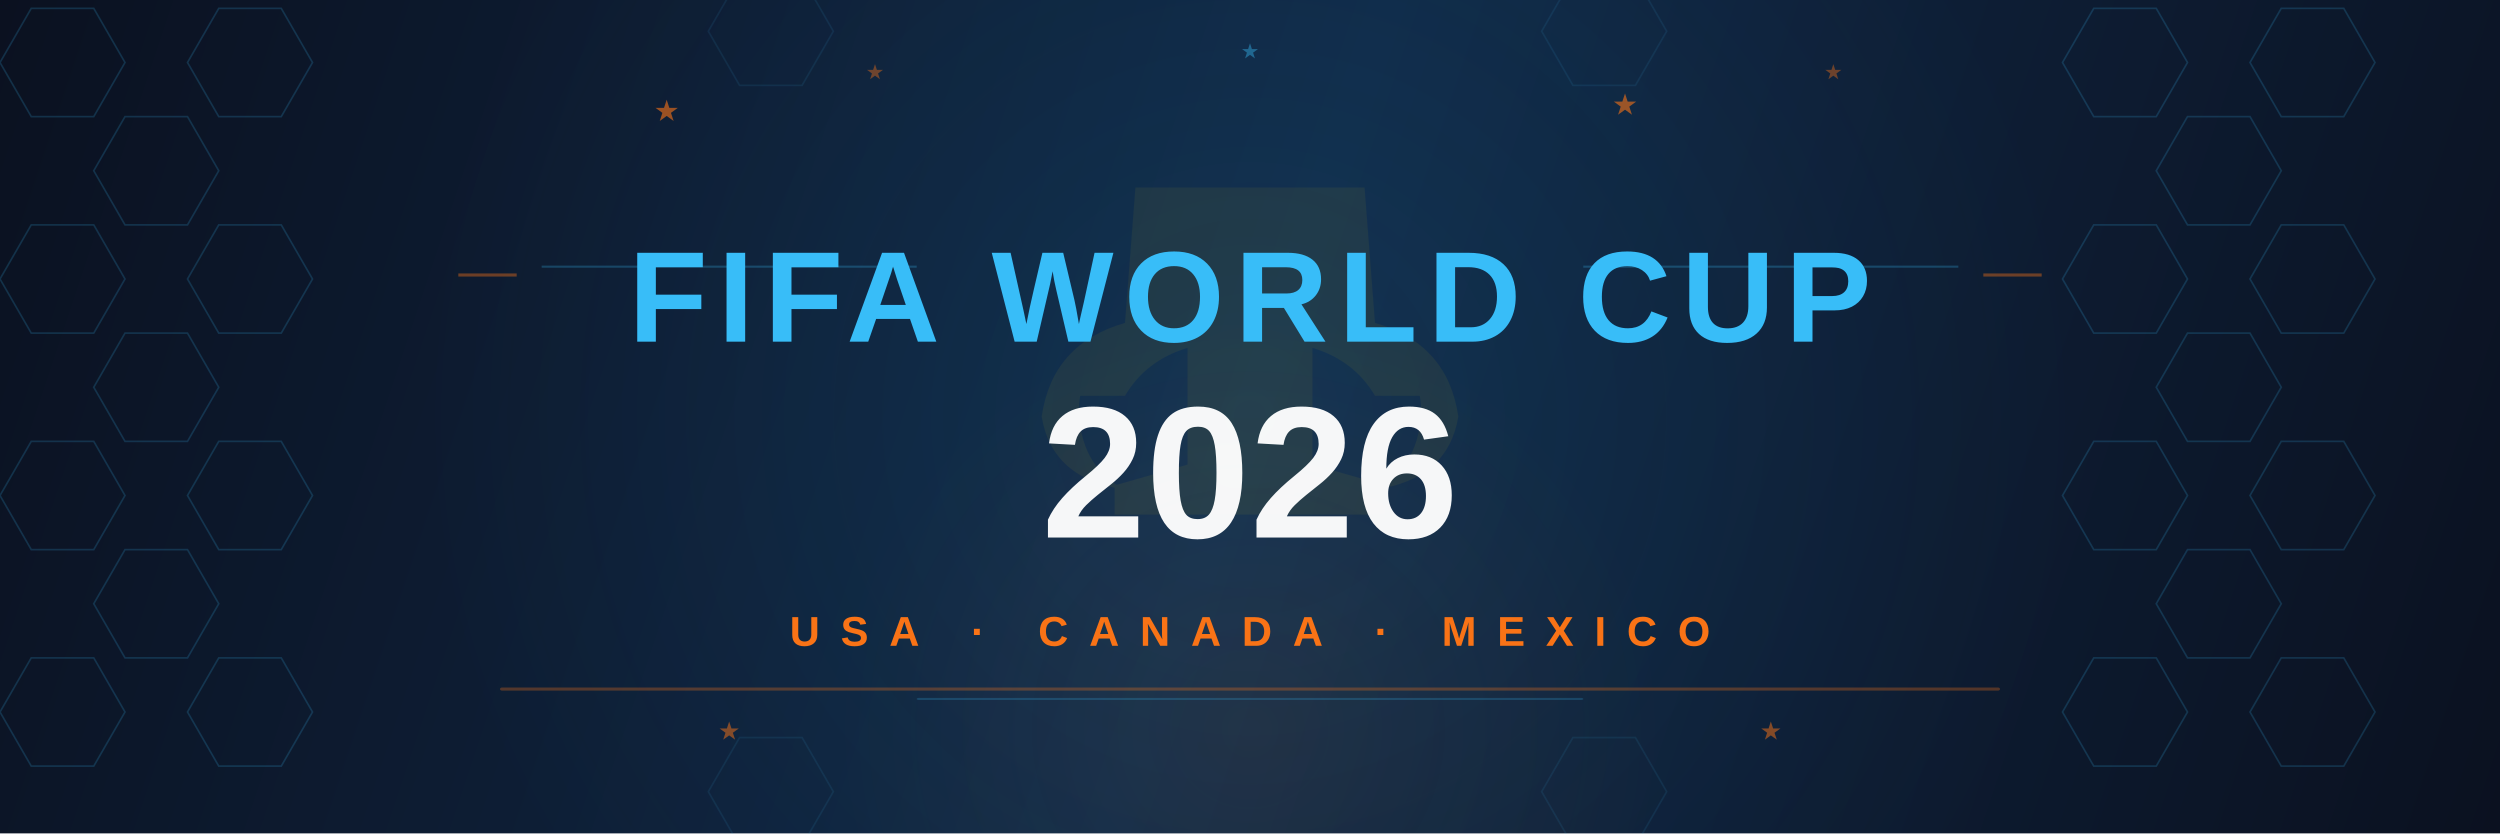
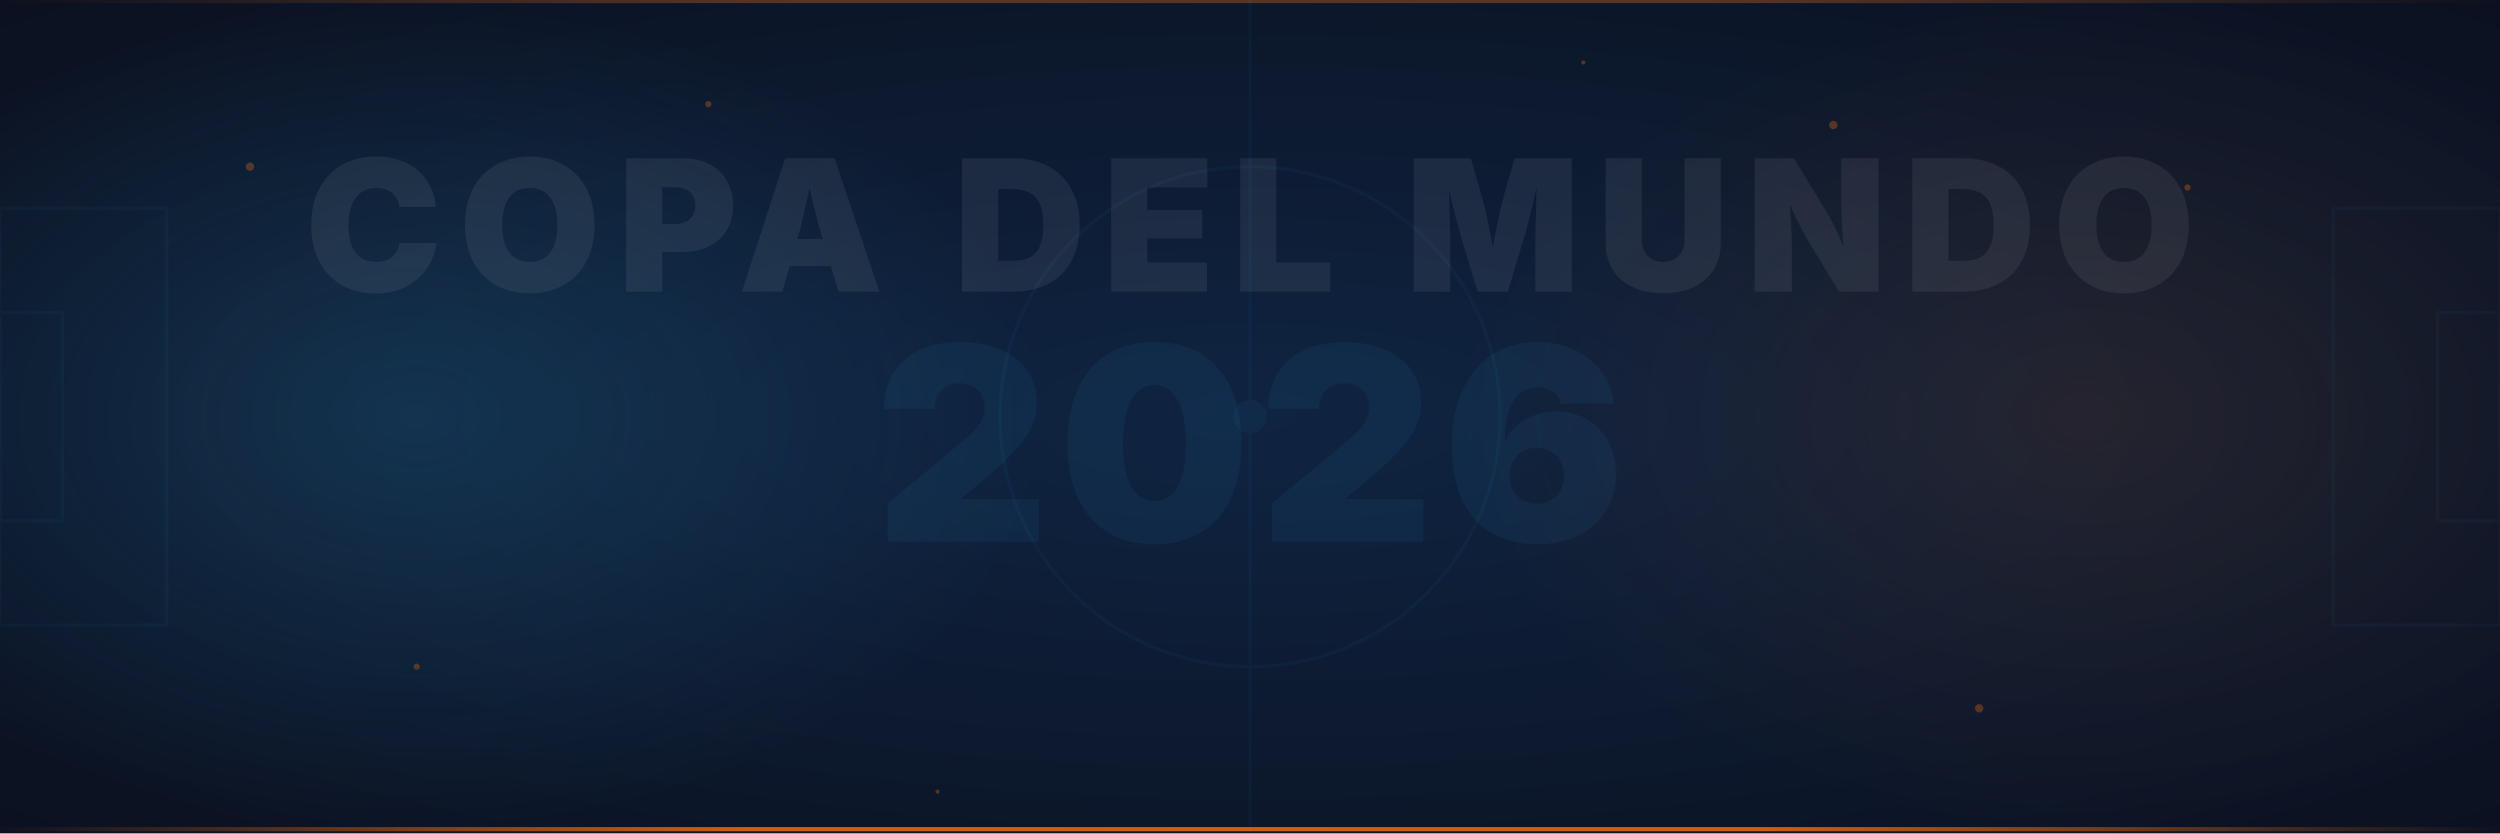
- <svg xmlns="http://www.w3.org/2000/svg" viewBox="0 0 1200 400" width="1200" height="400">
+ <svg xmlns="http://www.w3.org/2000/svg" viewBox="0 0 1200 400" preserveAspectRatio="xMidYMid slice">
  <defs>
-     <linearGradient id="bgGrad" x1="0" y1="0" x2="1200" y2="400" gradientUnits="userSpaceOnUse">
-       <stop offset="0%" stop-color="#0B1120" />
-       <stop offset="50%" stop-color="#0F2744" />
+     <radialGradient id="bg" cx="50%" cy="50%" r="70%">
+       <stop offset="0%" stop-color="#0F2442" />
      <stop offset="100%" stop-color="#0B1120" />
-     </linearGradient>
-     <radialGradient id="centerGlow" cx="600" cy="200" r="400" gradientUnits="userSpaceOnUse">
-       <stop offset="0%" stop-color="#38BDF8" stop-opacity="0.09" />
+     </radialGradient>
+     <radialGradient id="glow1" cx="50%" cy="50%" r="50%">
+       <stop offset="0%" stop-color="#38BDF8" stop-opacity="0.15" />
      <stop offset="100%" stop-color="#38BDF8" stop-opacity="0" />
    </radialGradient>
-     <radialGradient id="orangeGlow" cx="600" cy="350" r="200" gradientUnits="userSpaceOnUse">
-       <stop offset="0%" stop-color="#F97316" stop-opacity="0.07" />
+     <radialGradient id="glow2" cx="50%" cy="50%" r="50%">
+       <stop offset="0%" stop-color="#F97316" stop-opacity="0.10" />
      <stop offset="100%" stop-color="#F97316" stop-opacity="0" />
    </radialGradient>
  </defs>
-   <rect width="1200" height="400" fill="url(#bgGrad)" />
-   <rect width="1200" height="400" fill="url(#centerGlow)" />
-   <rect width="1200" height="400" fill="url(#orangeGlow)" />
-   <g fill="none" stroke="#38BDF8" stroke-width="0.8" opacity="0.18">
-     <polygon points="60,30 45,55.98 15,55.98 0,30 15,4.02 45,4.02" />
-     <polygon points="150,30 135,55.98 105,55.98 90,30 105,4.02 135,4.02" />
-     <polygon points="105,81.96 90,107.94 60,107.94 45,81.96 60,55.98 90,55.98" />
-     <polygon points="60,133.92 45,159.9 15,159.9 0,133.92 15,107.94 45,107.94" />
-     <polygon points="150,133.92 135,159.9 105,159.9 90,133.92 105,107.94 135,107.94" />
-     <polygon points="105,185.88 90,211.86 60,211.86 45,185.88 60,159.9 90,159.9" />
-     <polygon points="60,237.84 45,263.82 15,263.82 0,237.84 15,211.86 45,211.86" />
-     <polygon points="150,237.84 135,263.82 105,263.82 90,237.84 105,211.86 135,211.86" />
-     <polygon points="105,289.8 90,315.78 60,315.78 45,289.8 60,263.82 90,263.82" />
-     <polygon points="60,341.76 45,367.74 15,367.74 0,341.76 15,315.78 45,315.78" />
-     <polygon points="150,341.76 135,367.74 105,367.74 90,341.76 105,315.78 135,315.78" />
-     <polygon points="1140,30 1125,55.98 1095,55.98 1080,30 1095,4.02 1125,4.02" />
-     <polygon points="1050,30 1035,55.98 1005,55.98 990,30 1005,4.02 1035,4.02" />
-     <polygon points="1095,81.96 1080,107.94 1050,107.94 1035,81.96 1050,55.98 1080,55.98" />
-     <polygon points="1140,133.92 1125,159.9 1095,159.9 1080,133.92 1095,107.94 1125,107.94" />
-     <polygon points="1050,133.92 1035,159.9 1005,159.9 990,133.92 1005,107.94 1035,107.94" />
-     <polygon points="1095,185.88 1080,211.86 1050,211.86 1035,185.88 1050,159.9 1080,159.9" />
-     <polygon points="1140,237.84 1125,263.82 1095,263.82 1080,237.84 1095,211.86 1125,211.86" />
-     <polygon points="1050,237.84 1035,263.82 1005,263.82 990,237.84 1005,211.86 1035,211.86" />
-     <polygon points="1095,289.8 1080,315.78 1050,315.78 1035,289.8 1050,263.82 1080,263.82" />
-     <polygon points="1140,341.76 1125,367.74 1095,367.74 1080,341.76 1095,315.78 1125,315.78" />
-     <polygon points="1050,341.76 1035,367.74 1005,367.74 990,341.76 1005,315.78 1035,315.78" />
-     <polygon points="400,15 385,40.98 355,40.98 340,15 355,-10.98 385,-10.98" opacity="0.5" />
-     <polygon points="800,15 785,40.98 755,40.98 740,15 755,-10.98 785,-10.98" opacity="0.5" />
-     <polygon points="400,380 385,405.98 355,405.98 340,380 355,354.02 385,354.02" opacity="0.5" />
-     <polygon points="800,380 785,405.98 755,405.98 740,380 755,354.02 785,354.02" opacity="0.5" />
+   <rect width="1200" height="400" fill="url(#bg)" />
+   <ellipse cx="200" cy="200" rx="300" ry="200" fill="url(#glow1)" />
+   <ellipse cx="1000" cy="200" rx="300" ry="200" fill="url(#glow2)" />
+   <g opacity="0.04" stroke="#38BDF8" stroke-width="1.5" fill="none">
+     <circle cx="600" cy="200" r="120" />
+     <circle cx="600" cy="200" r="8" fill="#38BDF8" stroke="none" />
+     <line x1="600" y1="0" x2="600" y2="400" />
+     <rect x="0" y="100" width="80" height="200" />
+     <rect x="1120" y="100" width="80" height="200" />
+     <rect x="0" y="150" width="30" height="100" />
+     <rect x="1170" y="150" width="30" height="100" />
  </g>
-   <g transform="translate(600, 185)" fill="#FFD700" opacity="0.06">
-     <path d="M-55,-95 L-60,-30 Q-80,-18 -85,5 L-60,5 Q-50,-12 -30,-18 L-30,38 L-65,48 L-65,62 L65,62 L65,48 L30,38 L30,-18 Q50,-12 60,5 L85,5 Q80,-18 60,-30 L55,-95 Z" />
-     <path d="M-60,-30 Q-95,-20 -100,15 Q-95,45 -60,50 Q-80,40 -82,15 Q-84,-10 -55,-28 Z" />
-     <path d="M60,-30 Q95,-20 100,15 Q95,45 60,50 Q80,40 82,15 Q84,-10 55,-28 Z" />
+   <text x="600" y="140" text-anchor="middle" font-family="system-ui, -apple-system, sans-serif" font-weight="900" font-size="88" fill="#F8FAFC" opacity="0.07" letter-spacing="8">
+     COPA DEL MUNDO
+   </text>
+   <text x="600" y="260" text-anchor="middle" font-family="system-ui, -apple-system, sans-serif" font-weight="900" font-size="130" fill="#38BDF8" opacity="0.06" letter-spacing="4">
+     2026
+   </text>
+   <g fill="#F97316" opacity="0.3">
+     <circle cx="120" cy="80" r="2" />
+     <circle cx="340" cy="50" r="1.5" />
+     <circle cx="880" cy="60" r="2" />
+     <circle cx="1050" cy="90" r="1.5" />
+     <circle cx="200" cy="320" r="1.5" />
+     <circle cx="950" cy="340" r="2" />
+     <circle cx="450" cy="380" r="1" />
+     <circle cx="760" cy="30" r="1" />
  </g>
-   <g font-family="Arial, sans-serif" text-anchor="middle">
-     <text x="320" y="58" font-size="14" fill="#F97316" opacity="0.6">★</text>
-     <text x="420" y="38" font-size="10" fill="#F97316" opacity="0.4">★</text>
-     <text x="880" y="38" font-size="10" fill="#F97316" opacity="0.4">★</text>
-     <text x="780" y="55" font-size="14" fill="#F97316" opacity="0.6">★</text>
-     <text x="350" y="355" font-size="12" fill="#F97316" opacity="0.5">★</text>
-     <text x="850" y="355" font-size="12" fill="#F97316" opacity="0.5">★</text>
-     <text x="600" y="28" font-size="10" fill="#38BDF8" opacity="0.4">★</text>
-   </g>
-   <line x1="260" y1="128" x2="440" y2="128" stroke="#38BDF8" stroke-width="1" opacity="0.25" />
-   <line x1="760" y1="128" x2="940" y2="128" stroke="#38BDF8" stroke-width="1" opacity="0.25" />
-   <line x1="220" y1="132" x2="248" y2="132" stroke="#F97316" stroke-width="1.5" opacity="0.4" />
-   <line x1="952" y1="132" x2="980" y2="132" stroke="#F97316" stroke-width="1.5" opacity="0.4" />
-   <text x="600" y="164" font-family="'Arial Black', 'Impact', Arial, sans-serif" font-size="62" font-weight="900" text-anchor="middle" fill="#38BDF8" letter-spacing="5">FIFA WORLD CUP</text>
-   <text x="600" y="258" font-family="'Arial Black', 'Impact', Arial, sans-serif" font-size="90" font-weight="900" text-anchor="middle" fill="#FFFFFF" opacity="0.96">2026</text>
-   <text x="600" y="310" font-family="Arial, Helvetica, sans-serif" font-size="20" font-weight="700" text-anchor="middle" fill="#F97316" letter-spacing="10">USA · CANADA · MEXICO</text>
-   <rect x="240" y="330" width="720" height="1.5" fill="#F97316" opacity="0.3" rx="1" />
-   <rect x="440" y="335" width="320" height="1" fill="#38BDF8" opacity="0.2" rx="1" />
+   <defs>
+     <linearGradient id="lineGrad" x1="0%" y1="0%" x2="100%" y2="0%">
+       <stop offset="0%" stop-color="#F97316" stop-opacity="0" />
+       <stop offset="30%" stop-color="#F97316" stop-opacity="0.8" />
+       <stop offset="70%" stop-color="#F97316" stop-opacity="0.8" />
+       <stop offset="100%" stop-color="#F97316" stop-opacity="0" />
+     </linearGradient>
+   </defs>
+   <rect x="0" y="397" width="1200" height="2" fill="url(#lineGrad)" />
+   <rect x="0" y="0" width="1200" height="1.5" fill="url(#lineGrad)" opacity="0.4" />
</svg>
